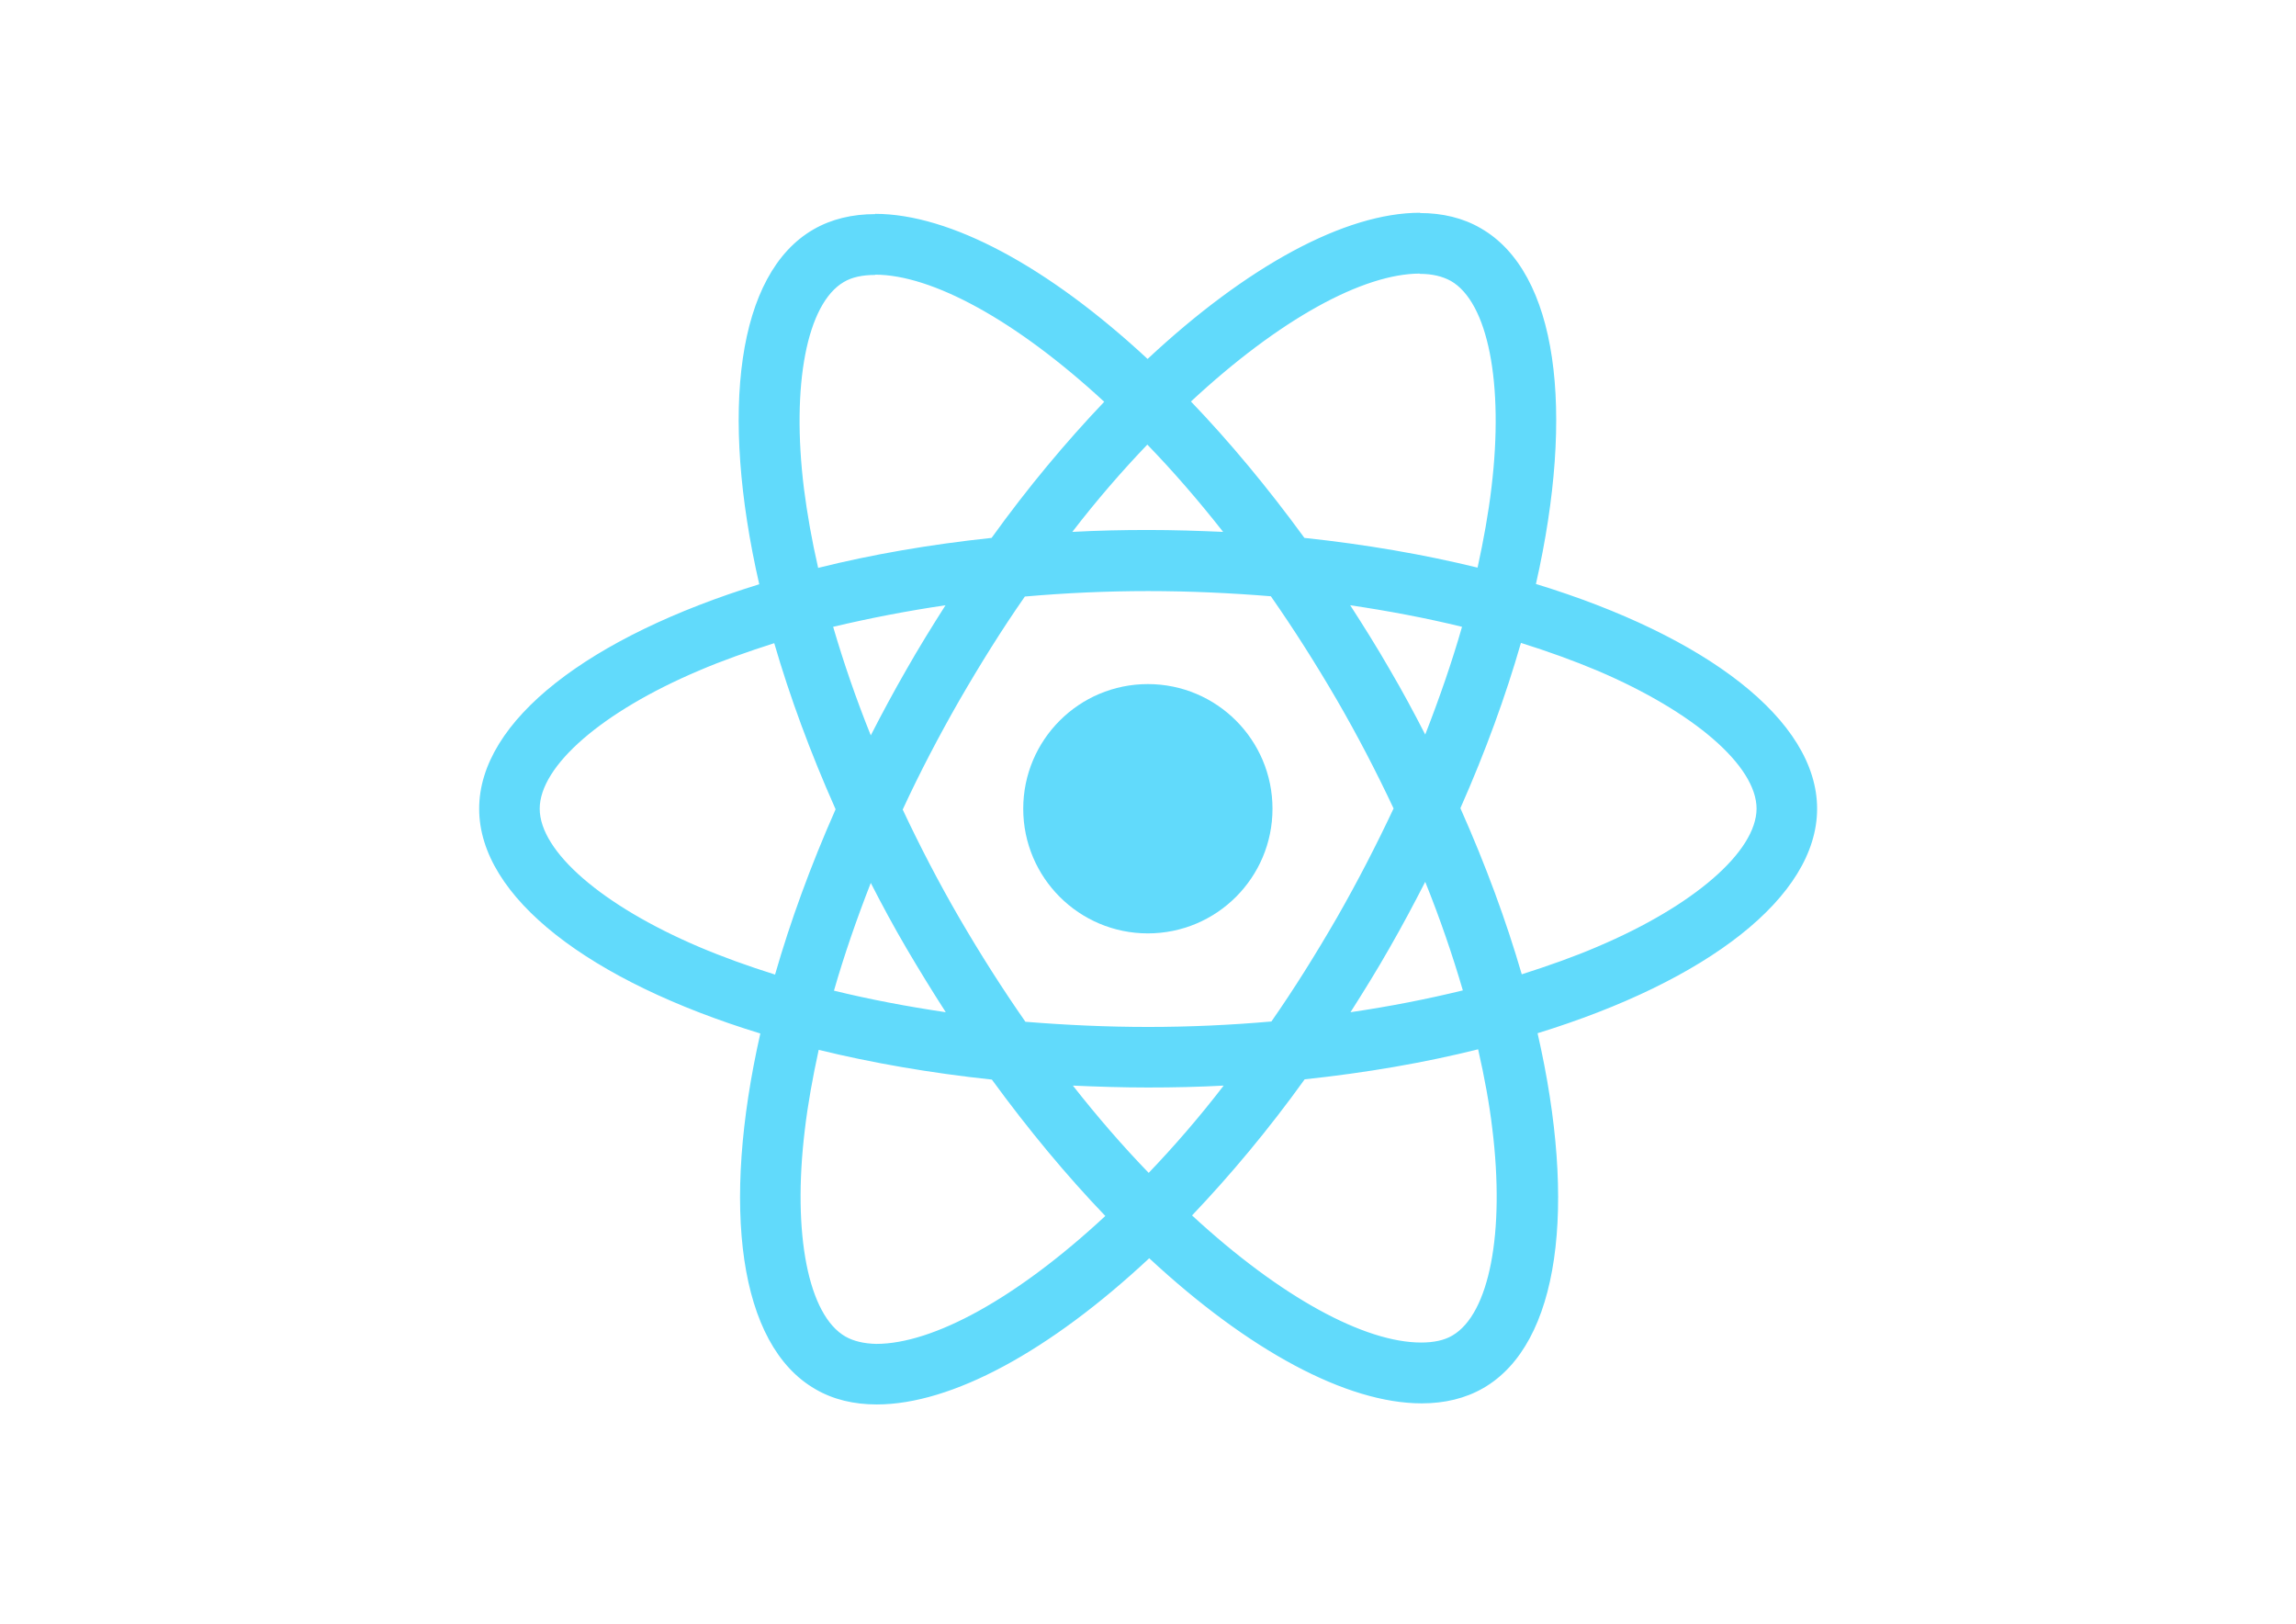
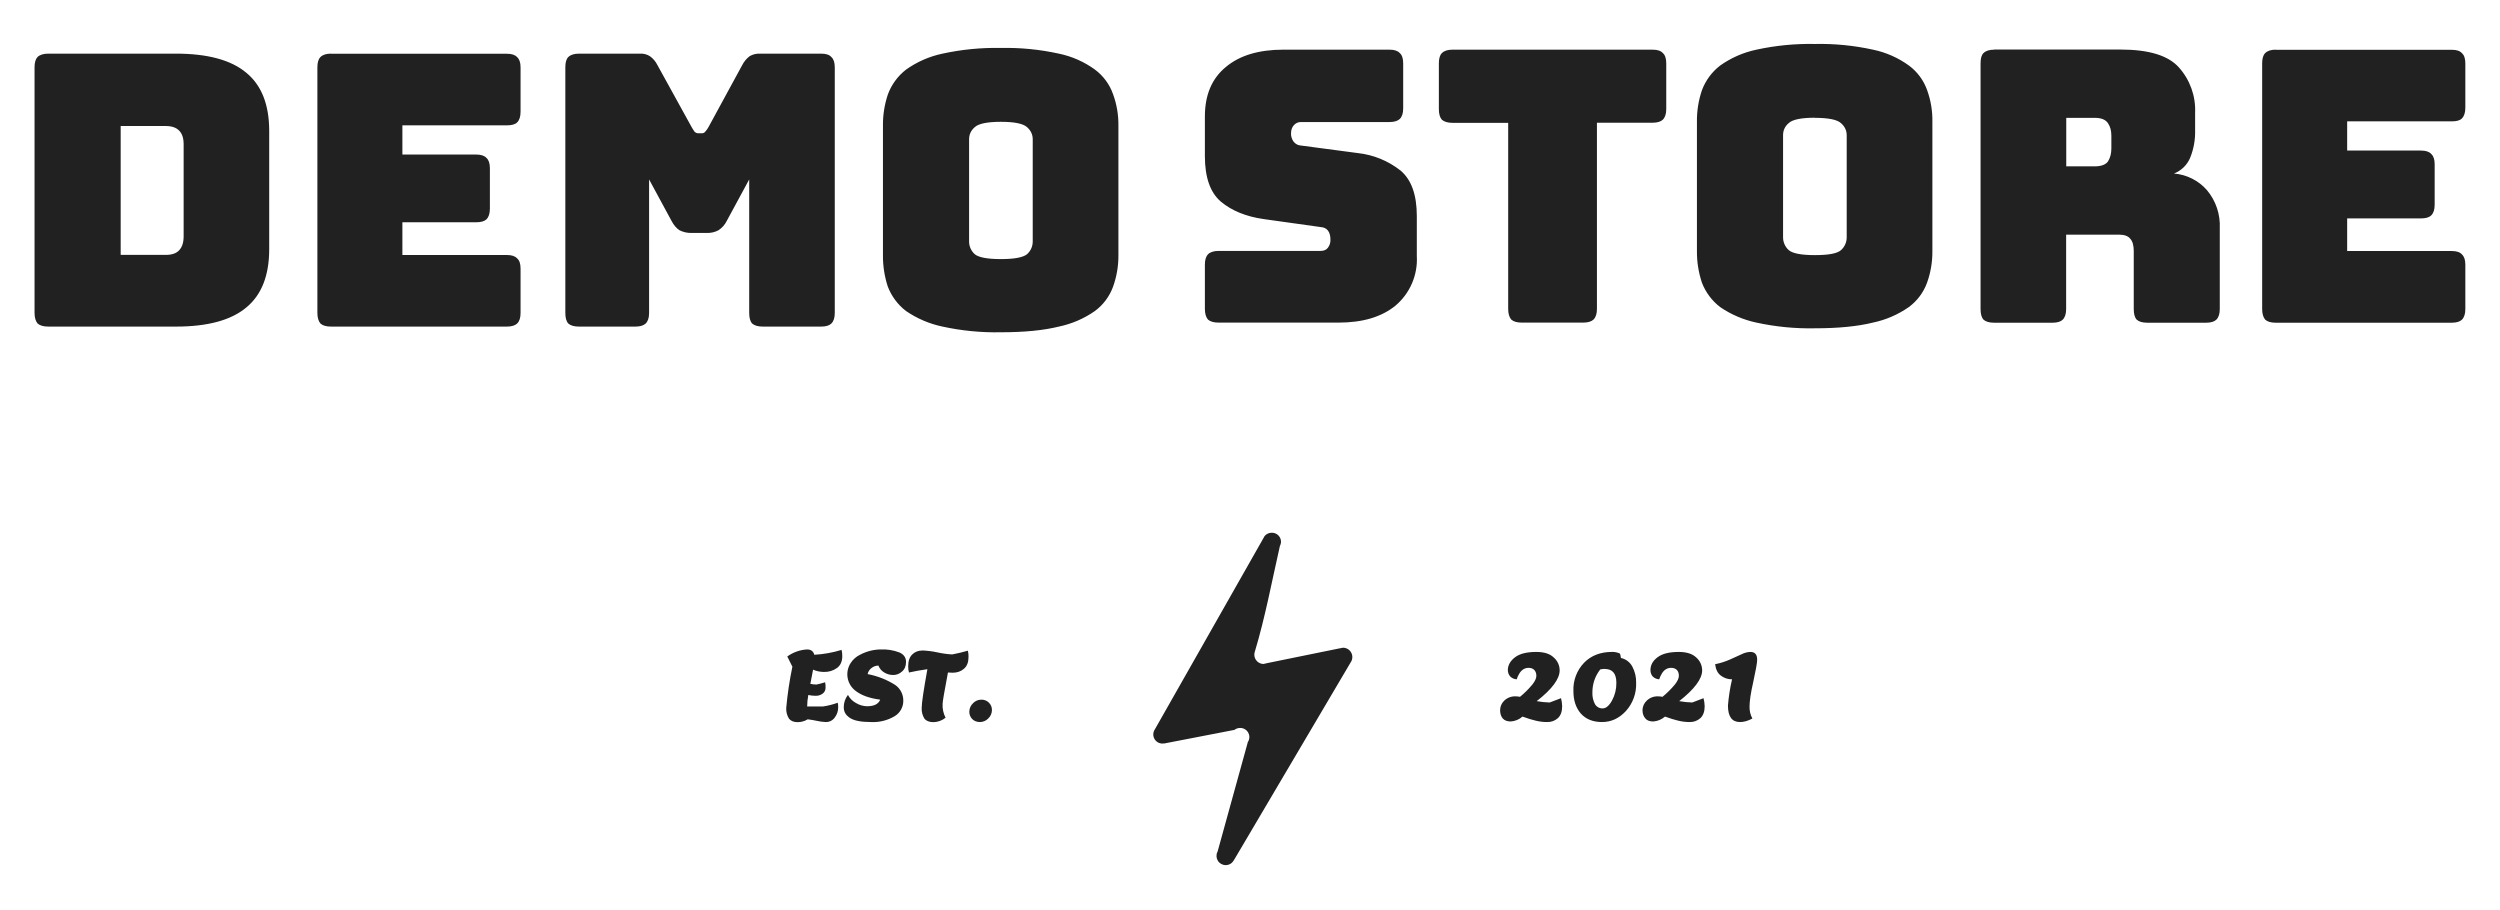
- <svg xmlns="http://www.w3.org/2000/svg" viewBox="0 0 841.9 595.3">
-   <g fill="#61DAFB">
-     <path d="M666.3 296.5c0-32.5-40.7-63.3-103.1-82.4 14.4-63.6 8-114.2-20.2-130.4-6.5-3.8-14.1-5.6-22.4-5.6v22.3c4.6 0 8.3.9 11.4 2.6 13.6 7.8 19.5 37.5 14.9 75.7-1.1 9.4-2.9 19.3-5.1 29.4-19.6-4.8-41-8.5-63.5-10.9-13.5-18.5-27.5-35.3-41.6-50 32.6-30.3 63.2-46.9 84-46.9V78c-27.5 0-63.5 19.6-99.9 53.6-36.4-33.8-72.4-53.2-99.9-53.2v22.3c20.7 0 51.4 16.5 84 46.6-14 14.7-28 31.4-41.3 49.9-22.6 2.4-44 6.1-63.6 11-2.3-10-4-19.7-5.2-29-4.7-38.2 1.1-67.9 14.6-75.8 3-1.8 6.9-2.6 11.5-2.6V78.5c-8.4 0-16 1.8-22.6 5.6-28.1 16.2-34.4 66.7-19.9 130.1-62.2 19.2-102.7 49.9-102.7 82.3 0 32.5 40.7 63.3 103.1 82.4-14.4 63.6-8 114.2 20.2 130.4 6.5 3.8 14.1 5.6 22.5 5.6 27.5 0 63.5-19.6 99.9-53.6 36.4 33.8 72.4 53.2 99.9 53.2 8.4 0 16-1.8 22.6-5.6 28.1-16.2 34.4-66.7 19.9-130.1 62-19.1 102.5-49.9 102.5-82.3zm-130.2-66.7c-3.7 12.9-8.3 26.2-13.5 39.5-4.1-8-8.4-16-13.1-24-4.6-8-9.5-15.8-14.4-23.4 14.2 2.1 27.9 4.7 41 7.9zm-45.8 106.5c-7.8 13.5-15.8 26.3-24.1 38.2-14.9 1.3-30 2-45.2 2-15.1 0-30.2-.7-45-1.9-8.3-11.9-16.4-24.6-24.2-38-7.6-13.1-14.5-26.4-20.8-39.8 6.2-13.4 13.2-26.8 20.7-39.9 7.8-13.5 15.8-26.3 24.1-38.2 14.9-1.3 30-2 45.2-2 15.1 0 30.2.7 45 1.9 8.3 11.9 16.4 24.6 24.2 38 7.6 13.1 14.5 26.4 20.8 39.8-6.3 13.4-13.2 26.8-20.7 39.9zm32.3-13c5.4 13.4 10 26.8 13.8 39.8-13.1 3.2-26.9 5.9-41.2 8 4.9-7.7 9.8-15.6 14.4-23.7 4.6-8 8.9-16.1 13-24.1zM421.2 430c-9.3-9.6-18.6-20.3-27.8-32 9 .4 18.2.7 27.5.7 9.4 0 18.7-.2 27.8-.7-9 11.7-18.3 22.4-27.5 32zm-74.4-58.9c-14.2-2.1-27.9-4.7-41-7.9 3.7-12.9 8.3-26.2 13.5-39.5 4.1 8 8.4 16 13.1 24 4.7 8 9.5 15.8 14.4 23.4zM420.7 163c9.3 9.6 18.6 20.3 27.8 32-9-.4-18.2-.7-27.5-.7-9.4 0-18.7.2-27.8.7 9-11.7 18.3-22.4 27.5-32zm-74 58.9c-4.9 7.7-9.8 15.6-14.4 23.7-4.6 8-8.9 16-13 24-5.4-13.4-10-26.8-13.8-39.8 13.1-3.1 26.9-5.8 41.2-7.9zm-90.5 125.2c-35.4-15.1-58.3-34.9-58.3-50.6 0-15.7 22.9-35.6 58.3-50.6 8.6-3.7 18-7 27.7-10.1 5.7 19.6 13.2 40 22.5 60.9-9.2 20.8-16.6 41.1-22.2 60.6-9.9-3.1-19.3-6.5-28-10.2zM310 490c-13.6-7.8-19.5-37.5-14.9-75.7 1.1-9.4 2.9-19.3 5.1-29.4 19.6 4.8 41 8.5 63.5 10.9 13.5 18.5 27.5 35.3 41.6 50-32.6 30.3-63.2 46.9-84 46.9-4.5-.1-8.3-1-11.3-2.7zm237.2-76.2c4.7 38.2-1.1 67.9-14.6 75.8-3 1.8-6.9 2.6-11.5 2.6-20.7 0-51.4-16.5-84-46.6 14-14.7 28-31.4 41.3-49.9 22.6-2.4 44-6.1 63.6-11 2.3 10.1 4.1 19.8 5.2 29.1zm38.5-66.7c-8.6 3.7-18 7-27.7 10.1-5.7-19.6-13.2-40-22.5-60.9 9.2-20.8 16.6-41.1 22.2-60.6 9.9 3.1 19.3 6.5 28.1 10.2 35.4 15.1 58.3 34.9 58.3 50.6-.1 15.7-23 35.6-58.4 50.6zM320.8 78.4z" />
-     <circle cx="420.9" cy="296.5" r="45.7" />
-     <path d="M520.5 78.1z" />
-   </g>
+ <svg xmlns="http://www.w3.org/2000/svg" viewBox="0 0 22 8">
+   <defs />
+   <path fill="#212121" d="M15.971.387a2.2 2.2 0 00-.514.05.858.858 0 00-.32.14.491.491 0 00-.16.217.832.832 0 00-.044.277v1.137a.86.86 0 00.044.28.494.494 0 00.16.214.896.896 0 00.32.137 2.2 2.2 0 00.514.05c.207 0 .377-.017.51-.05a.858.858 0 00.317-.137.462.462 0 00.16-.214.805.805 0 00.047-.28V1.071a.778.778 0 00-.046-.277.46.46 0 00-.16-.217.823.823 0 00-.317-.14 2.158 2.158 0 00-.51-.05zM8.808.422a2.2 2.2 0 00-.514.05.858.858 0 00-.32.14.491.491 0 00-.16.217.832.832 0 00-.044.277v1.137a.86.86 0 00.043.28.494.494 0 00.16.214.896.896 0 00.321.137 2.2 2.2 0 00.514.05c.207 0 .377-.017.51-.05a.858.858 0 00.317-.137.462.462 0 00.16-.214.804.804 0 00.047-.28V1.106a.778.778 0 00-.047-.277.46.46 0 00-.16-.217.823.823 0 00-.317-.14 2.158 2.158 0 00-.51-.05zm2.486.015c-.215 0-.385.05-.507.153-.122.1-.184.245-.184.434v.35c0 .187.047.32.14.4.096.08.222.132.378.154l.5.07c.029.002.05.012.064.03.015.018.023.046.023.083a.11.11 0 01-.023.07c-.014.018-.035.027-.064.027h-.897c-.042 0-.074.01-.094.03-.017.018-.027.048-.027.09v.39c0 .043.01.074.027.094.02.018.052.027.094.027h1.054c.214 0 .381-.05.503-.15a.533.533 0 00.187-.437v-.35c0-.188-.048-.321-.143-.401a.735.735 0 00-.377-.154l-.497-.066a.088.088 0 01-.067-.034.116.116 0 01-.023-.073c0-.029.008-.052.023-.07a.08.08 0 01.067-.03h.777c.042 0 .072-.01.09-.027.02-.02.03-.05.03-.093V.557c0-.042-.01-.073-.03-.09-.018-.02-.048-.03-.09-.03h-.934zm1.488 0c-.042 0-.073.01-.093.03-.018.017-.027.048-.027.09v.404c0 .042.009.073.027.093.02.017.05.027.093.027h.49v1.638c0 .042.01.073.027.093.02.018.051.027.093.027h.541c.042 0 .072-.01.09-.027.02-.02.03-.051.03-.093V1.08h.49c.043 0 .072-.01.09-.027.02-.02.03-.051.03-.093V.557c0-.042-.01-.073-.03-.09-.018-.02-.047-.03-.09-.03h-1.76zm4.767 0c-.042 0-.074.01-.094.03-.018.017-.026.048-.026.09V2.72c0 .042.008.073.026.093.02.018.052.027.094.027h.513c.043 0 .073-.01.09-.027.02-.02.03-.051.03-.093v-.655h.468c.046 0 .079.013.097.037.02.022.03.058.03.107v.51c0 .043.008.074.026.094.02.018.051.027.094.027h.517c.042 0 .072-.01.09-.027.02-.02.03-.051.03-.093V2.01a.486.486 0 00-.113-.337.433.433 0 00-.29-.146.254.254 0 00.143-.14.603.603 0 00.043-.24V.993a.562.562 0 00-.143-.4c-.094-.105-.265-.157-.514-.157h-1.111zm2.478 0c-.042 0-.073.01-.093.03-.018.017-.027.048-.027.09V2.72c0 .042.01.073.027.093.02.018.05.027.093.027h1.548c.043 0 .073-.01.09-.027.02-.02.03-.051.03-.093v-.391c0-.042-.01-.072-.03-.09-.017-.02-.047-.03-.09-.03h-.92v-.287h.65c.042 0 .072-.009.09-.027.02-.02.03-.05.03-.093v-.357c0-.042-.01-.072-.03-.09-.018-.02-.048-.03-.09-.03h-.65v-.257h.92c.043 0 .073-.008.09-.026.02-.02.03-.052.03-.094v-.39c0-.042-.01-.073-.03-.09-.017-.02-.047-.03-.09-.03h-1.548zM.425.472C.383.472.35.482.33.502.313.52.304.55.304.592v2.162c0 .042.01.073.027.093.02.018.052.027.094.027h1.124c.278 0 .484-.056.617-.167.136-.111.203-.283.203-.514v-1.04c0-.232-.067-.403-.203-.514-.133-.111-.34-.167-.617-.167H.425zm2.488 0c-.042 0-.073.01-.093.03-.018.018-.027.048-.027.09v2.162c0 .042.01.073.027.093.02.018.05.027.093.027h1.548c.042 0 .072-.01.09-.027.02-.02.03-.05.03-.093v-.39c0-.043-.01-.073-.03-.09-.018-.02-.048-.03-.09-.03h-.92v-.288h.65c.042 0 .072-.009.09-.026.02-.02.03-.052.03-.094V1.48c0-.042-.01-.072-.03-.09-.018-.02-.048-.03-.09-.03h-.65v-.257h.92c.042 0 .072-.008.09-.026.02-.02.03-.051.03-.094v-.39c0-.042-.01-.072-.03-.09-.018-.02-.048-.03-.09-.03H2.913zm2.182 0c-.042 0-.074.01-.094.03-.018.018-.026.048-.026.09v2.162c0 .042.008.073.026.093.02.018.052.027.094.027h.497c.042 0 .072-.01.09-.027.02-.02.03-.05.03-.093V1.579l.197.364c.02.038.043.065.07.083a.222.222 0 00.106.024h.134a.203.203 0 00.104-.024.209.209 0 00.073-.083l.197-.364v1.175c0 .042.008.073.026.093.02.018.052.027.094.027h.513c.043 0 .073-.01.09-.027.02-.02.03-.05.03-.093V.592c0-.042-.01-.072-.03-.09-.017-.02-.047-.03-.09-.03h-.54a.164.164 0 00-.09.023.23.23 0 00-.064.077l-.296.544a.203.203 0 01-.03.043c-.007.009-.017.014-.03.014h-.03a.046.046 0 01-.034-.014.407.407 0 01-.027-.043l-.3-.544A.211.211 0 005.72.495a.147.147 0 00-.087-.023h-.537zm10.876.565c.12 0 .197.016.23.047.033.029.05.064.05.107v.897a.15.15 0 01-.05.113c-.033.03-.11.044-.23.044-.12 0-.197-.015-.23-.044a.15.15 0 01-.05-.113V1.19c0-.043.016-.078.05-.107.033-.031.11-.047.23-.047zm2.212 0h.25c.058 0 .097.016.117.047.02.029.03.065.03.11v.113c0 .045-.01.082-.03.114-.02.028-.06.043-.117.043h-.25v-.427zm-9.375.035c.12 0 .196.016.23.047.033.029.05.065.05.107v.897a.149.149 0 01-.05.114c-.034.028-.11.043-.23.043-.12 0-.197-.015-.23-.043a.149.149 0 01-.05-.114v-.897c0-.042.016-.078.05-.107.033-.031.11-.047.23-.047zm-7.746.037h.397c.053 0 .092.014.117.04.026.025.04.065.04.12v.811c0 .056-.014.096-.04.123-.025.027-.064.04-.117.04h-.397V1.11zm10.13 3.579a.082.082 0 00-.066.032v.002a.089.089 0 00-.008.014l-.955 1.682a.08.08 0 00.08.124v.001l.62-.12a.08.08 0 01.049-.017.08.08 0 01.067.127l.001.001-.266.963h-.001a.081.081 0 00.073.116c.03 0 .057-.016.07-.041h.001l1.03-1.745.002-.003a.082.082 0 00-.07-.124.078.078 0 00-.023.005v-.001l-.638.13-.04.009a.082.082 0 01-.08-.082c0-.01.002-.019.005-.028.09-.298.15-.62.22-.928a.082.082 0 00.01-.036.08.08 0 00-.08-.081h-.001zM7.103 5.715a.33.33 0 00-.175.062l.045.09a3.163 3.163 0 00-.054.361.16.16 0 00.024.096c.016.02.041.031.075.031a.172.172 0 00.09-.025.88.88 0 01.078.013.433.433 0 00.08.011.094.094 0 00.08-.04.144.144 0 00.03-.089.137.137 0 00-.004-.041.656.656 0 01-.13.033h-.139a.59.59 0 01.01-.101.303.303 0 00.066.007.097.097 0 00.06-.019.062.062 0 00.026-.052.188.188 0 00-.004-.048.763.763 0 01-.076.02.3.3 0 01-.054-.006l.024-.125c.03.013.062.02.095.02a.186.186 0 00.116-.035c.031-.023.046-.058.046-.104a.234.234 0 00-.006-.055 1.011 1.011 0 01-.24.043c-.008-.031-.03-.047-.063-.047zm.645 0a.4.4 0 00-.182.048.203.203 0 00-.079.07.182.182 0 00.043.247c.05.039.122.065.216.077-.016.039-.055.058-.115.058a.195.195 0 01-.101-.03.166.166 0 01-.068-.07.177.177 0 00-.037.109c0 .04.018.07.055.094.036.024.098.036.185.036a.37.37 0 00.207-.051.156.156 0 00.077-.136.166.166 0 00-.072-.14.698.698 0 00-.242-.095.09.09 0 01.035-.054.1.1 0 01.06-.021.12.12 0 00.05.06.15.15 0 00.08.023c.029 0 .055-.01.077-.03.024-.02.036-.048.036-.086 0-.038-.02-.065-.057-.082a.413.413 0 00-.168-.027zm.365.01a.118.118 0 00-.085.034c-.024.023-.036.058-.036.104 0 .022.002.04.007.055.044-.01.098-.02.162-.029-.033.183-.05.296-.05.339a.16.16 0 00.024.096c.016.02.043.031.08.031a.176.176 0 00.106-.039.235.235 0 01-.026-.123c0-.019.016-.111.047-.275l.041.002c.04 0 .074-.012.1-.035.027-.023.04-.058.04-.104a.191.191 0 00-.006-.055c-.044.013-.09.024-.138.033a.808.808 0 01-.13-.018.741.741 0 00-.136-.017zm5.406.012c-.084 0-.147.016-.188.048-.04.031-.062.069-.062.111 0 .022.007.04.02.056a.087.087 0 00.058.026.226.226 0 01.025-.054c.02-.031.047-.047.08-.047.02 0 .037.006.049.018.012.012.019.03.019.052s-.012.048-.036.078a.8.8 0 01-.108.107.172.172 0 00-.038-.004.135.135 0 00-.101.038.116.116 0 00-.036.083c0 .03.007.053.022.072.016.019.04.028.071.028a.175.175 0 00.104-.043c.047.017.086.029.117.036a.41.41 0 00.101.012.134.134 0 00.093-.034c.025-.023.038-.058.038-.105a.307.307 0 00-.01-.071l-.1.038a.758.758 0 01-.114-.012c.135-.105.202-.196.202-.271a.15.15 0 00-.052-.113c-.034-.033-.085-.049-.154-.049zm.665 0c-.1 0-.182.032-.244.095a.34.34 0 00-.094.25c0 .082.022.147.065.197.045.05.107.075.187.075s.15-.032.21-.097a.35.35 0 00.09-.248.287.287 0 00-.034-.144.15.15 0 00-.1-.075c-.002-.021-.006-.035-.011-.04a.158.158 0 00-.07-.013zm.589 0c-.084 0-.147.016-.188.048-.041.031-.061.069-.061.111 0 .022.006.04.019.056a.087.087 0 00.058.026.226.226 0 01.025-.054c.02-.031.047-.047.08-.047.021 0 .037.006.05.018.012.012.018.03.018.052s-.012.048-.036.078a.81.81 0 01-.108.107.172.172 0 00-.039-.004.134.134 0 00-.1.038.116.116 0 00-.037.083c0 .03.008.053.024.072.015.019.038.028.07.028a.175.175 0 00.104-.043c.047.017.086.029.117.036a.41.41 0 00.1.012.135.135 0 00.094-.034c.025-.023.038-.058.038-.105a.307.307 0 00-.01-.071l-.099.038a.764.764 0 01-.115-.012c.134-.105.202-.196.202-.271a.15.15 0 00-.052-.113c-.034-.033-.086-.049-.154-.049zm.63 0a.178.178 0 00-.076.02l-.104.047a.611.611 0 01-.13.041c.006.046.022.079.05.1a.158.158 0 00.099.033 1.57 1.57 0 00-.036.231c0 .097.035.145.106.145.034 0 .07-.01.109-.031a.207.207 0 01-.025-.107c0-.044.01-.116.033-.217.022-.101.034-.166.034-.194 0-.046-.02-.068-.06-.068zm-1.281.15c.068 0 .102.04.102.122a.315.315 0 01-.038.155c-.025.046-.053.07-.083.07a.075.075 0 01-.068-.039.204.204 0 01-.022-.1c0-.077.023-.144.069-.204a.238.238 0 01.04-.005zm-5.487.27a.1.1 0 00-.073.032.103.103 0 00-.032.073.09.09 0 00.026.066c.017.017.04.026.068.026a.1.1 0 00.073-.032.101.101 0 00.032-.073.088.088 0 00-.027-.066.09.09 0 00-.067-.026z" />
</svg>
